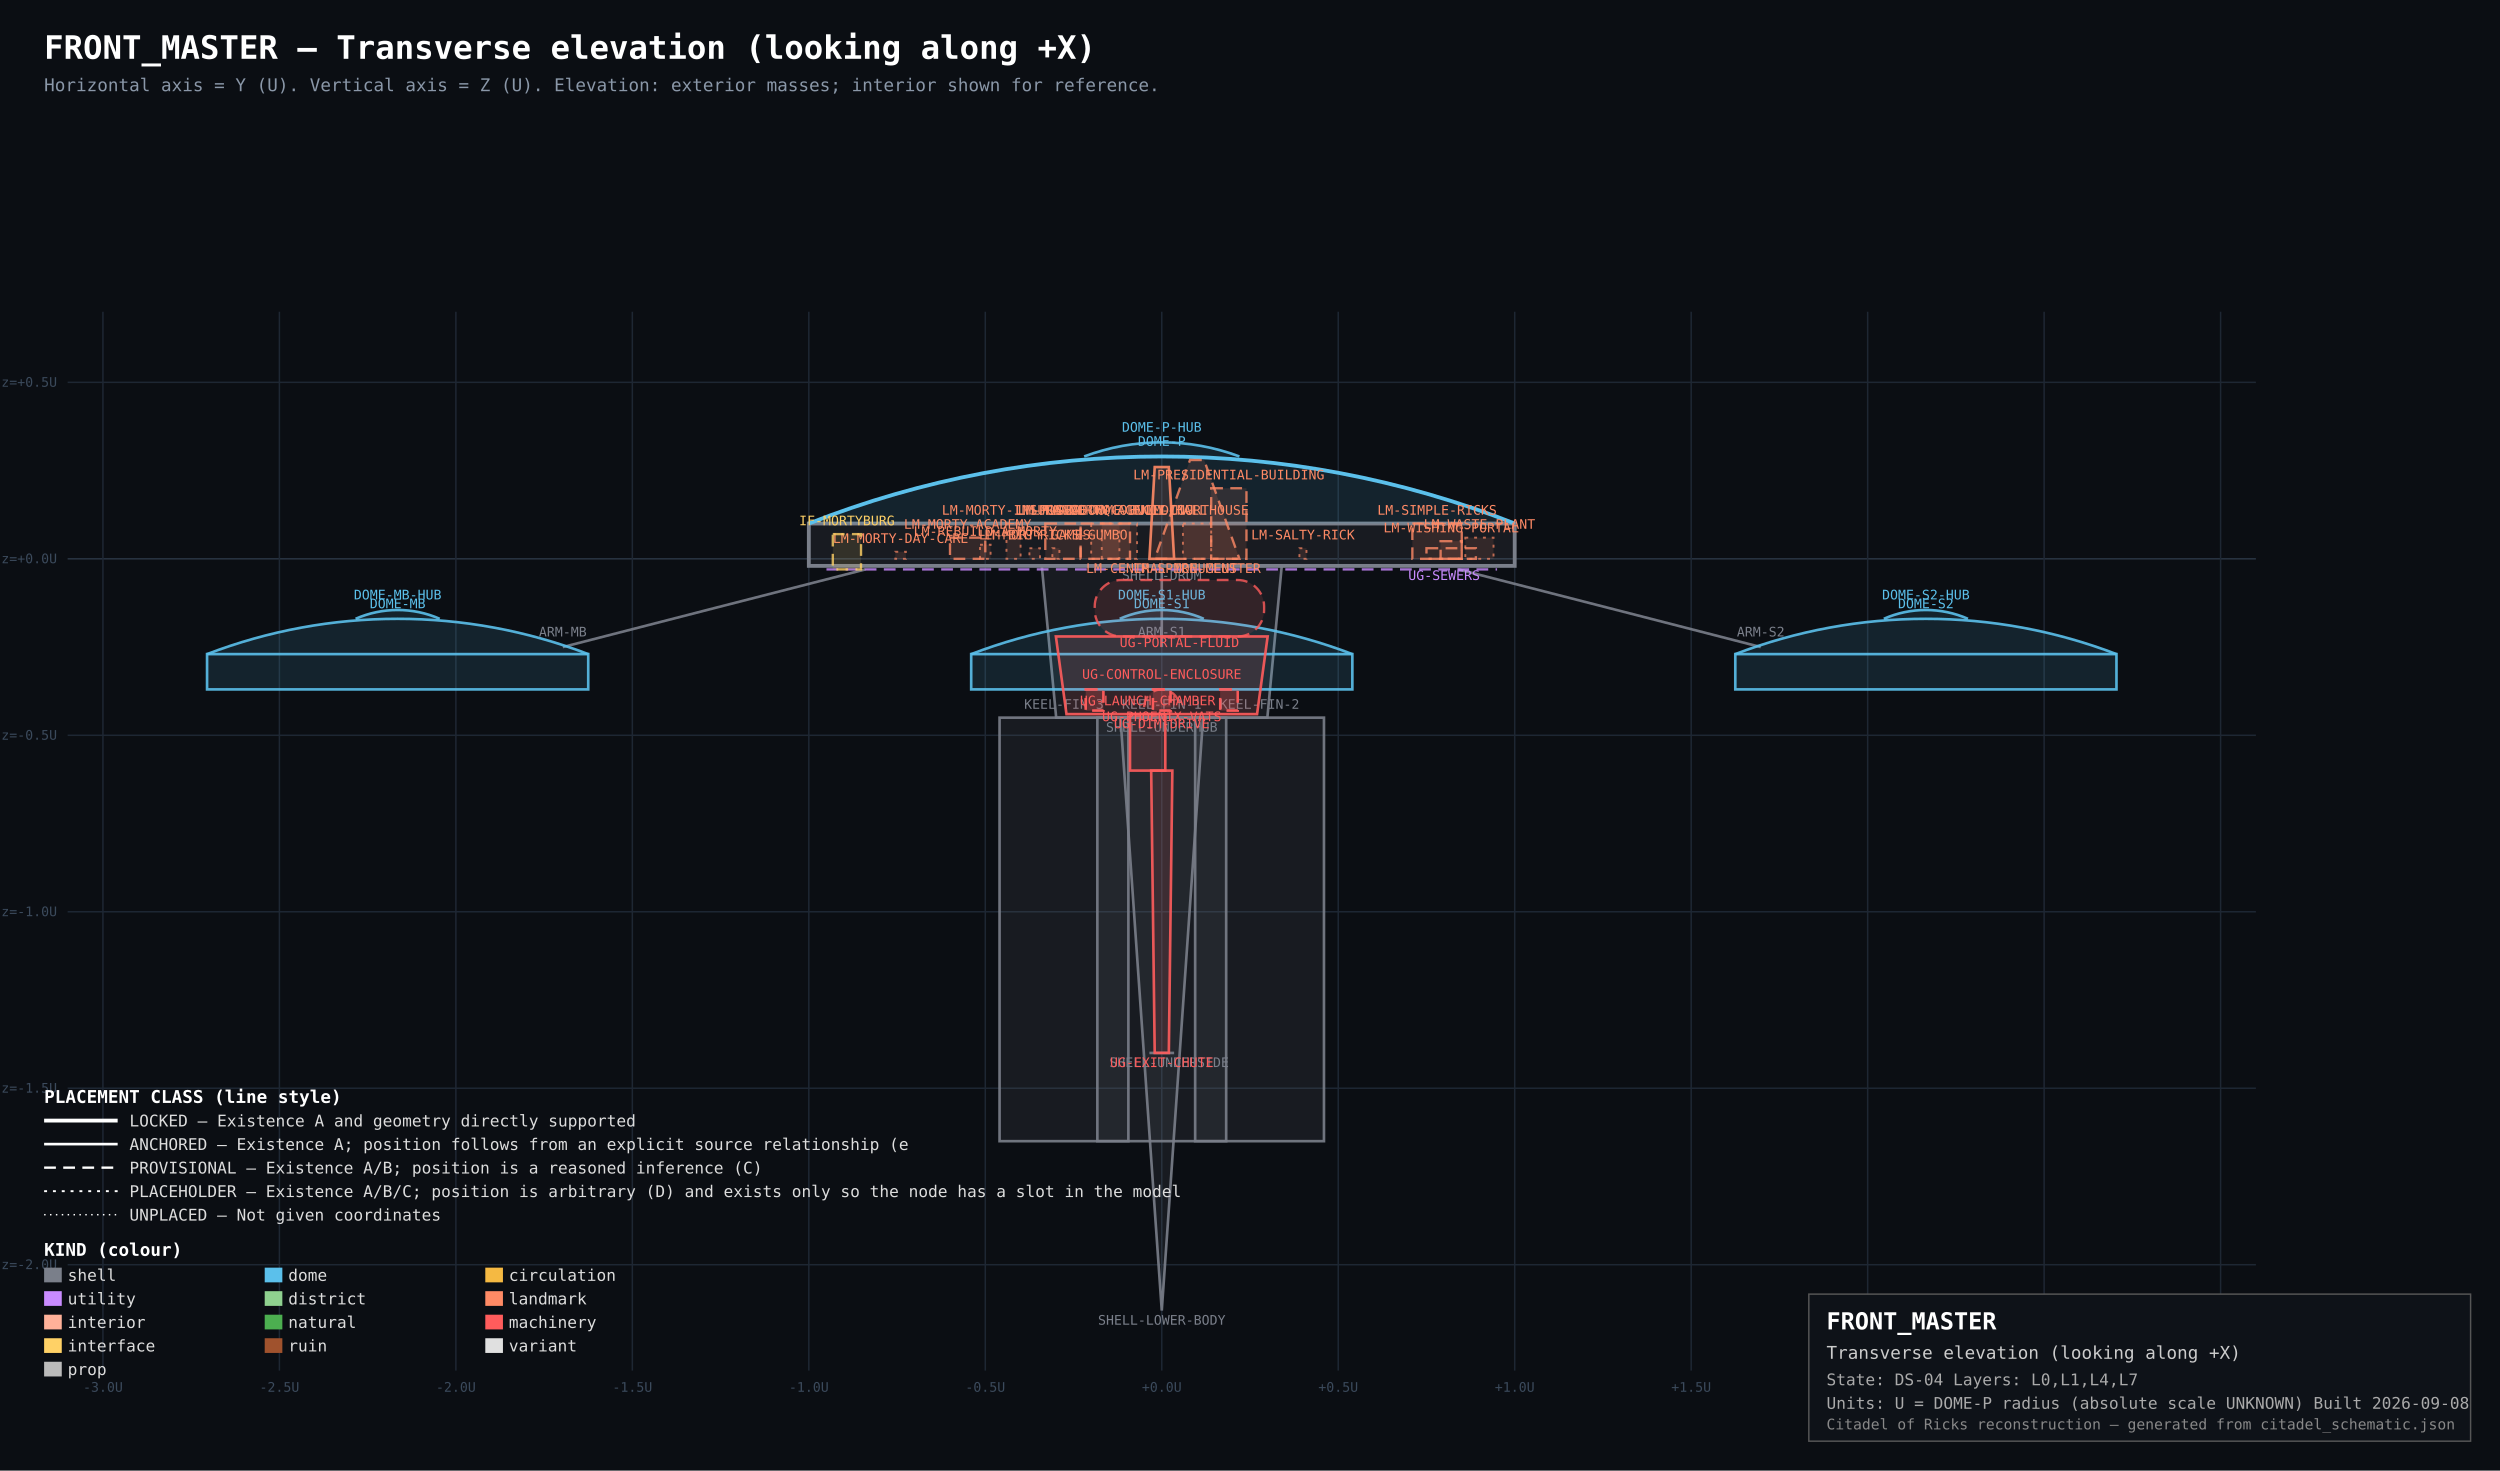
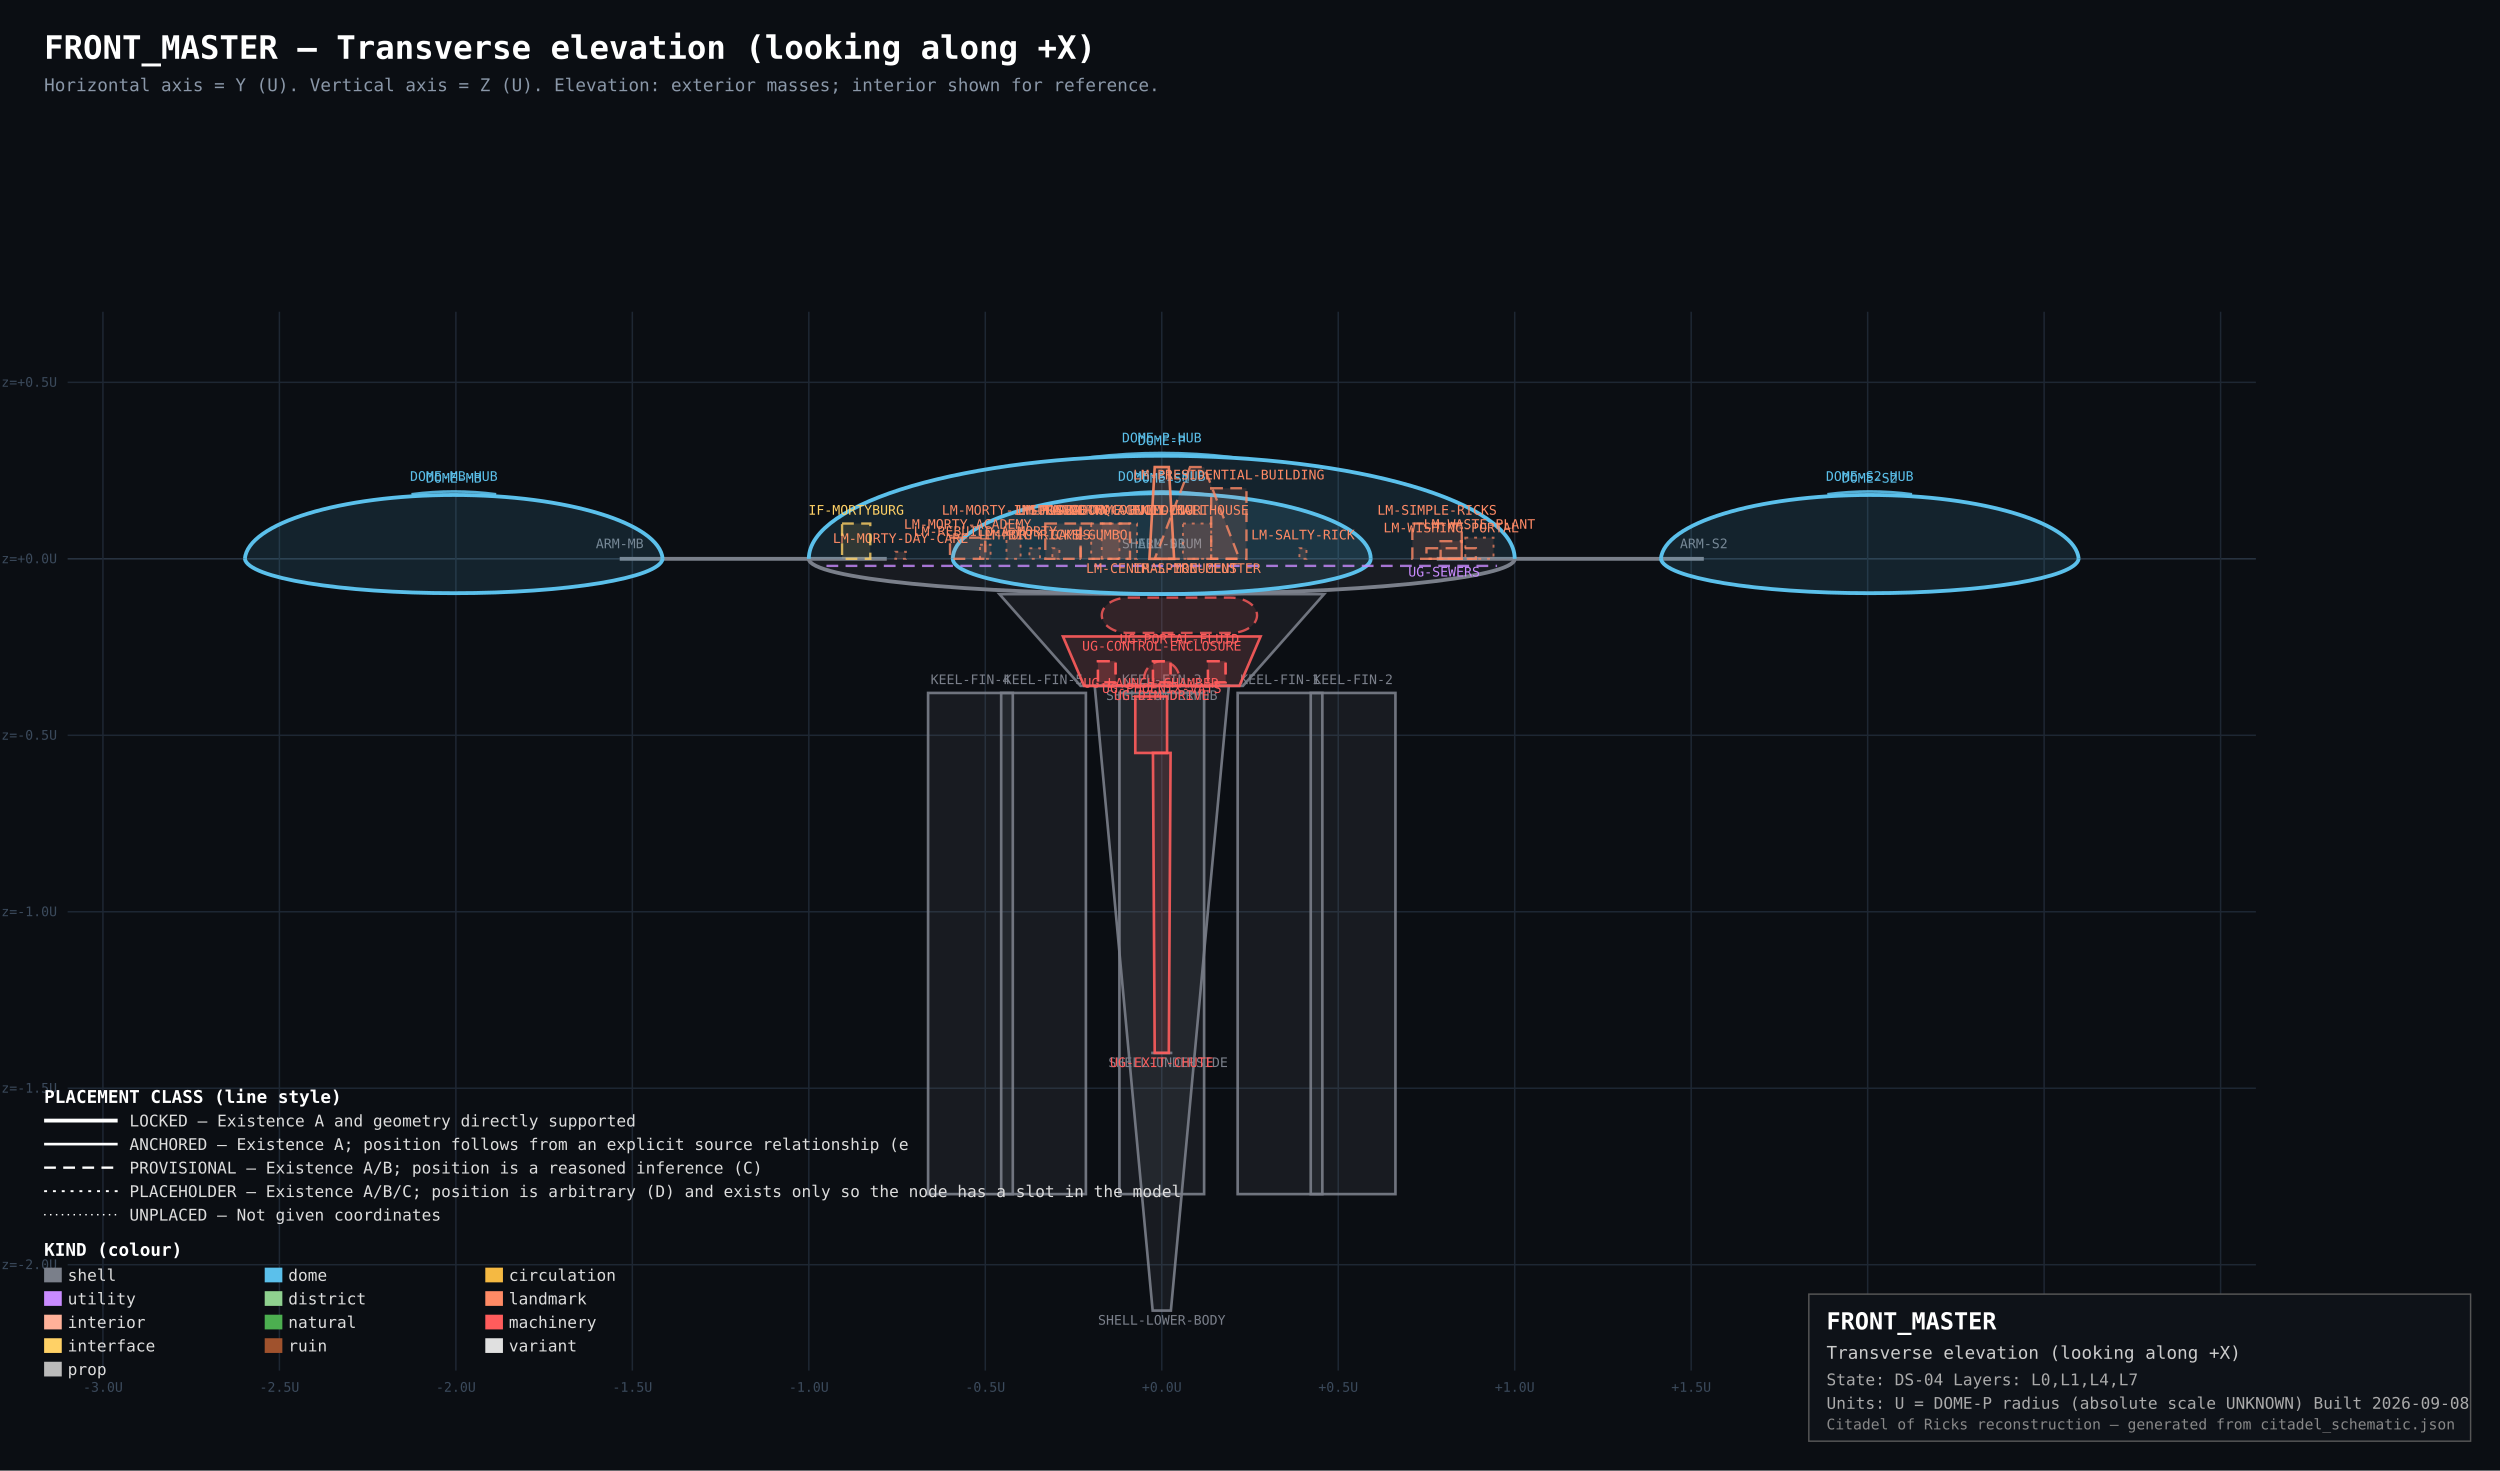
<svg xmlns="http://www.w3.org/2000/svg" width="1700" height="1000" viewBox="0 0 1700 1000" font-family="ui-monospace, Consolas, monospace">
  <rect width="1700" height="1000" fill="#0b0e13" />
  <line x1="46.0" y1="860.0" x2="1534.0" y2="860.0" stroke="#1e2733" stroke-width="1" />
  <text x="38.8" y="863.0" font-size="9" text-anchor="end" fill="#3b4a5c" font-family="ui-monospace, Consolas, monospace">z=-2.0U</text>
  <line x1="46.0" y1="740.0" x2="1534.0" y2="740.0" stroke="#1e2733" stroke-width="1" />
  <text x="38.8" y="743.0" font-size="9" text-anchor="end" fill="#3b4a5c" font-family="ui-monospace, Consolas, monospace">z=-1.5U</text>
  <line x1="46.0" y1="620.0" x2="1534.0" y2="620.0" stroke="#1e2733" stroke-width="1" />
  <text x="38.8" y="623.0" font-size="9" text-anchor="end" fill="#3b4a5c" font-family="ui-monospace, Consolas, monospace">z=-1.0U</text>
  <line x1="46.0" y1="500.0" x2="1534.0" y2="500.0" stroke="#1e2733" stroke-width="1" />
  <text x="38.8" y="503.0" font-size="9" text-anchor="end" fill="#3b4a5c" font-family="ui-monospace, Consolas, monospace">z=-0.5U</text>
  <line x1="46.0" y1="380.0" x2="1534.0" y2="380.0" stroke="#2a3644" stroke-width="1" />
  <text x="38.8" y="383.0" font-size="9" text-anchor="end" fill="#3b4a5c" font-family="ui-monospace, Consolas, monospace">z=+0.0U</text>
  <line x1="46.0" y1="260.0" x2="1534.0" y2="260.0" stroke="#1e2733" stroke-width="1" />
  <text x="38.8" y="263.0" font-size="9" text-anchor="end" fill="#3b4a5c" font-family="ui-monospace, Consolas, monospace">z=+0.5U</text>
  <line x1="70.0" y1="212.0" x2="70.0" y2="932.0" stroke="#1e2733" stroke-width="1" />
  <text x="70.0" y="946.4" font-size="9" text-anchor="middle" fill="#3b4a5c" font-family="ui-monospace, Consolas, monospace">-3.0U</text>
  <line x1="190.0" y1="212.0" x2="190.0" y2="932.0" stroke="#1e2733" stroke-width="1" />
  <text x="190.0" y="946.4" font-size="9" text-anchor="middle" fill="#3b4a5c" font-family="ui-monospace, Consolas, monospace">-2.5U</text>
  <line x1="310.0" y1="212.0" x2="310.0" y2="932.0" stroke="#1e2733" stroke-width="1" />
  <text x="310.0" y="946.4" font-size="9" text-anchor="middle" fill="#3b4a5c" font-family="ui-monospace, Consolas, monospace">-2.0U</text>
  <line x1="430.0" y1="212.0" x2="430.0" y2="932.0" stroke="#1e2733" stroke-width="1" />
  <text x="430.0" y="946.4" font-size="9" text-anchor="middle" fill="#3b4a5c" font-family="ui-monospace, Consolas, monospace">-1.5U</text>
  <line x1="550.0" y1="212.0" x2="550.0" y2="932.0" stroke="#1e2733" stroke-width="1" />
  <text x="550.0" y="946.4" font-size="9" text-anchor="middle" fill="#3b4a5c" font-family="ui-monospace, Consolas, monospace">-1.0U</text>
  <line x1="670.0" y1="212.0" x2="670.0" y2="932.0" stroke="#1e2733" stroke-width="1" />
  <text x="670.0" y="946.4" font-size="9" text-anchor="middle" fill="#3b4a5c" font-family="ui-monospace, Consolas, monospace">-0.5U</text>
  <line x1="790.0" y1="212.0" x2="790.0" y2="932.0" stroke="#1e2733" stroke-width="1" />
  <text x="790.0" y="946.4" font-size="9" text-anchor="middle" fill="#3b4a5c" font-family="ui-monospace, Consolas, monospace">+0.0U</text>
  <line x1="910.0" y1="212.0" x2="910.0" y2="932.0" stroke="#1e2733" stroke-width="1" />
  <text x="910.0" y="946.4" font-size="9" text-anchor="middle" fill="#3b4a5c" font-family="ui-monospace, Consolas, monospace">+0.5U</text>
  <line x1="1030.0" y1="212.0" x2="1030.0" y2="932.0" stroke="#1e2733" stroke-width="1" />
  <text x="1030.0" y="946.4" font-size="9" text-anchor="middle" fill="#3b4a5c" font-family="ui-monospace, Consolas, monospace">+1.0U</text>
  <line x1="1150.0" y1="212.0" x2="1150.0" y2="932.0" stroke="#1e2733" stroke-width="1" />
  <text x="1150.0" y="946.4" font-size="9" text-anchor="middle" fill="#3b4a5c" font-family="ui-monospace, Consolas, monospace">+1.5U</text>
  <line x1="1270.0" y1="212.0" x2="1270.0" y2="932.0" stroke="#1e2733" stroke-width="1" />
  <text x="1270.0" y="946.4" font-size="9" text-anchor="middle" fill="#3b4a5c" font-family="ui-monospace, Consolas, monospace">+2.0U</text>
  <line x1="1390.0" y1="212.0" x2="1390.0" y2="932.0" stroke="#1e2733" stroke-width="1" />
  <text x="1390.0" y="946.4" font-size="9" text-anchor="middle" fill="#3b4a5c" font-family="ui-monospace, Consolas, monospace">+2.5U</text>
  <line x1="1510.0" y1="212.0" x2="1510.0" y2="932.0" stroke="#1e2733" stroke-width="1" />
  <text x="1510.0" y="946.4" font-size="9" text-anchor="middle" fill="#3b4a5c" font-family="ui-monospace, Consolas, monospace">+3.0U</text>
  <text x="30" y="40" font-size="22" fill="#fff" font-weight="bold">FRONT_MASTER — Transverse elevation (looking along +X)</text>
  <text x="30" y="62" font-size="12" fill="#8a97a8">Horizontal axis = Y (U). Vertical axis = Z (U). Elevation: exterior masses; interior shown for reference.</text>
-   <polygon points="550.0,356.0 1030.0,356.0 1030.0,384.8 550.0,384.8" stroke="#7a7f8a" stroke-width="2.6" stroke-opacity="1.0" fill="#7a7f8a" fill-opacity="0.12" />
-   <text x="790.0" y="394.4" font-size="9" text-anchor="middle" fill="#7a7f8a" font-family="ui-monospace, Consolas, monospace">SHELL-DRUM</text>
-   <polygon points="708.4,384.8 871.6,384.8 861.8,488.0 718.2,488.0" stroke="#7a7f8a" stroke-width="1.8" stroke-opacity="0.9" fill="#7a7f8a" fill-opacity="0.12" />
-   <text x="790.0" y="497.6" font-size="9" text-anchor="middle" fill="#7a7f8a" font-family="ui-monospace, Consolas, monospace">SHELL-UNDERHUB</text>
-   <rect x="746.2" y="488.0" width="87.6" height="288.0" stroke="#7a7f8a" stroke-width="1.8" stroke-opacity="0.9" fill="#7a7f8a" fill-opacity="0.12" />
-   <text x="790.0" y="482.0" font-size="9" text-anchor="middle" fill="#7a7f8a" font-family="ui-monospace, Consolas, monospace">KEEL-FIN-1</text>
-   <rect x="812.7" y="488.0" width="87.6" height="288.0" stroke="#7a7f8a" stroke-width="1.8" stroke-opacity="0.9" fill="#7a7f8a" fill-opacity="0.12" />
-   <text x="856.5" y="482.0" font-size="9" text-anchor="middle" fill="#7a7f8a" font-family="ui-monospace, Consolas, monospace">KEEL-FIN-2</text>
-   <rect x="679.7" y="488.0" width="87.6" height="288.0" stroke="#7a7f8a" stroke-width="1.8" stroke-opacity="0.9" fill="#7a7f8a" fill-opacity="0.12" />
-   <text x="723.5" y="482.0" font-size="9" text-anchor="middle" fill="#7a7f8a" font-family="ui-monospace, Consolas, monospace">KEEL-FIN-3</text>
-   <polygon points="761.9,488.0 818.1,488.0 790.0,891.2 790.0,891.2" stroke="#7a7f8a" stroke-width="1.8" stroke-opacity="0.9" fill="#7a7f8a" fill-opacity="0.12" />
+   <path d="M 550.0,380.0 A 240.0 24.0 0 0 0 1030.0,380.0" stroke="#7a7f8a" stroke-width="2.6" stroke-opacity="1.0" fill="#7a7f8a" fill-opacity="0.12" />
+   <text x="790.0" y="372.8" font-size="9" text-anchor="middle" fill="#7a7f8a" font-family="ui-monospace, Consolas, monospace">SHELL-DRUM</text>
+   <polygon points="679.6,404.0 900.4,404.0 845.2,466.4 734.8,466.4" stroke="#7a7f8a" stroke-width="1.8" stroke-opacity="0.9" fill="#7a7f8a" fill-opacity="0.12" />
+   <text x="790.0" y="476.0" font-size="9" text-anchor="middle" fill="#7a7f8a" font-family="ui-monospace, Consolas, monospace">SHELL-UNDERHUB</text>
+   <rect x="841.6" y="471.2" width="57.6" height="340.8" stroke="#7a7f8a" stroke-width="1.8" stroke-opacity="0.9" fill="#7a7f8a" fill-opacity="0.12" />
+   <text x="870.4" y="465.2" font-size="9" text-anchor="middle" fill="#7a7f8a" font-family="ui-monospace, Consolas, monospace">KEEL-FIN-1</text>
+   <rect x="891.3" y="471.2" width="57.6" height="340.8" stroke="#7a7f8a" stroke-width="1.8" stroke-opacity="0.9" fill="#7a7f8a" fill-opacity="0.12" />
+   <text x="920.1" y="465.2" font-size="9" text-anchor="middle" fill="#7a7f8a" font-family="ui-monospace, Consolas, monospace">KEEL-FIN-2</text>
+   <rect x="761.2" y="471.2" width="57.6" height="340.8" stroke="#7a7f8a" stroke-width="1.8" stroke-opacity="0.9" fill="#7a7f8a" fill-opacity="0.12" />
+   <text x="790.0" y="465.2" font-size="9" text-anchor="middle" fill="#7a7f8a" font-family="ui-monospace, Consolas, monospace">KEEL-FIN-3</text>
+   <rect x="631.1" y="471.2" width="57.6" height="340.8" stroke="#7a7f8a" stroke-width="1.8" stroke-opacity="0.9" fill="#7a7f8a" fill-opacity="0.12" />
+   <text x="659.9" y="465.2" font-size="9" text-anchor="middle" fill="#7a7f8a" font-family="ui-monospace, Consolas, monospace">KEEL-FIN-4</text>
+   <rect x="680.8" y="471.2" width="57.6" height="340.8" stroke="#7a7f8a" stroke-width="1.8" stroke-opacity="0.9" fill="#7a7f8a" fill-opacity="0.12" />
+   <text x="709.6" y="465.2" font-size="9" text-anchor="middle" fill="#7a7f8a" font-family="ui-monospace, Consolas, monospace">KEEL-FIN-5</text>
+   <polygon points="744.4,466.4 835.6,466.4 796.2,891.2 783.8,891.2" stroke="#7a7f8a" stroke-width="1.8" stroke-opacity="0.9" fill="#7a7f8a" fill-opacity="0.12" />
  <text x="790.0" y="900.8" font-size="9" text-anchor="middle" fill="#7a7f8a" font-family="ui-monospace, Consolas, monospace">SHELL-LOWER-BODY</text>
-   <line x1="781.6" y1="716.0" x2="798.4" y2="716.0" stroke="#7a7f8a" stroke-width="1.8" stroke-opacity="0.9" fill="none" />
-   <text x="795.0" y="725.6" font-size="9" text-anchor="middle" fill="#7a7f8a" font-family="ui-monospace, Consolas, monospace">SHELL-UNDERSIDE</text>
-   <polyline points="790.0,387.2 790.0,413.6 790.0,440.0" stroke="#7a7f8a" stroke-width="1.8" stroke-opacity="0.9" fill="none" />
-   <text x="790.0" y="432.8" font-size="9" text-anchor="middle" fill="#7a7f8a" font-family="ui-monospace, Consolas, monospace">ARM-S1</text>
-   <polyline points="991.6,387.2 1094.6,413.6 1197.3,440.0" stroke="#7a7f8a" stroke-width="1.8" stroke-opacity="0.9" fill="none" />
-   <text x="1197.3" y="432.8" font-size="9" text-anchor="middle" fill="#7a7f8a" font-family="ui-monospace, Consolas, monospace">ARM-S2</text>
-   <polyline points="588.4,387.2 485.4,413.6 382.7,440.0" stroke="#7a7f8a" stroke-width="1.8" stroke-opacity="0.9" fill="none" />
-   <text x="382.7" y="432.8" font-size="9" text-anchor="middle" fill="#7a7f8a" font-family="ui-monospace, Consolas, monospace">ARM-MB</text>
-   <path d="M 550.0,356.0 A 654.4 654.4 0 0 1 1030.0,356.0" stroke="#5bc0eb" stroke-width="2.6" stroke-opacity="1.0" fill="#5bc0eb" fill-opacity="0.12" />
-   <text x="790.0" y="303.2" font-size="9" text-anchor="middle" fill="#5bc0eb" font-family="ui-monospace, Consolas, monospace">DOME-P</text>
-   <path d="M 660.4,444.8 A 361.9 361.9 0 0 1 919.6,444.8" stroke="#5bc0eb" stroke-width="1.8" stroke-opacity="0.9" fill="#5bc0eb" fill-opacity="0.12" />
-   <rect x="660.4" y="444.8" width="259.2" height="24.0" stroke="#5bc0eb" stroke-width="1.8" stroke-opacity="0.9" fill="#5bc0eb" fill-opacity="0.12" />
-   <text x="790.0" y="413.6" font-size="9" text-anchor="middle" fill="#5bc0eb" font-family="ui-monospace, Consolas, monospace">DOME-S1</text>
-   <path d="M 1180.0,444.8 A 361.9 361.9 0 0 1 1439.2,444.8" stroke="#5bc0eb" stroke-width="1.8" stroke-opacity="0.9" fill="#5bc0eb" fill-opacity="0.12" />
-   <rect x="1180.0" y="444.8" width="259.2" height="24.0" stroke="#5bc0eb" stroke-width="1.8" stroke-opacity="0.9" fill="#5bc0eb" fill-opacity="0.12" />
-   <text x="1309.6" y="413.6" font-size="9" text-anchor="middle" fill="#5bc0eb" font-family="ui-monospace, Consolas, monospace">DOME-S2</text>
-   <path d="M 140.8,444.8 A 361.9 361.9 0 0 1 400.0,444.8" stroke="#5bc0eb" stroke-width="1.8" stroke-opacity="0.9" fill="#5bc0eb" fill-opacity="0.12" />
-   <rect x="140.8" y="444.8" width="259.2" height="24.0" stroke="#5bc0eb" stroke-width="1.8" stroke-opacity="0.9" fill="#5bc0eb" fill-opacity="0.12" />
-   <text x="270.4" y="413.6" font-size="9" text-anchor="middle" fill="#5bc0eb" font-family="ui-monospace, Consolas, monospace">DOME-MB</text>
-   <path d="M 737.2,310.4 A 150.0 150.0 0 0 1 842.8,310.4" stroke="#5bc0eb" stroke-width="1.8" stroke-opacity="0.9" fill="#5bc0eb" fill-opacity="0.12" />
-   <text x="790.0" y="293.6" font-size="9" text-anchor="middle" fill="#5bc0eb" font-family="ui-monospace, Consolas, monospace">DOME-P-HUB</text>
-   <path d="M 761.4,420.8 A 71.0 71.0 0 0 1 818.6,420.8" stroke="#5bc0eb" stroke-width="1.8" stroke-opacity="0.9" fill="#5bc0eb" fill-opacity="0.12" />
-   <text x="790.0" y="407.6" font-size="9" text-anchor="middle" fill="#5bc0eb" font-family="ui-monospace, Consolas, monospace">DOME-S1-HUB</text>
-   <path d="M 1281.0,420.8 A 71.0 71.0 0 0 1 1338.2,420.8" stroke="#5bc0eb" stroke-width="1.8" stroke-opacity="0.9" fill="#5bc0eb" fill-opacity="0.12" />
-   <text x="1309.6" y="407.6" font-size="9" text-anchor="middle" fill="#5bc0eb" font-family="ui-monospace, Consolas, monospace">DOME-S2-HUB</text>
-   <path d="M 241.8,420.8 A 71.0 71.0 0 0 1 299.0,420.8" stroke="#5bc0eb" stroke-width="1.8" stroke-opacity="0.9" fill="#5bc0eb" fill-opacity="0.12" />
-   <text x="270.4" y="407.6" font-size="9" text-anchor="middle" fill="#5bc0eb" font-family="ui-monospace, Consolas, monospace">DOME-MB-HUB</text>
-   <line x1="562.0" y1="387.2" x2="1018.0" y2="387.2" stroke="#c98bff" stroke-width="1.6" stroke-opacity="0.8" stroke-dasharray="8,5" fill="none" />
-   <text x="982.0" y="394.4" font-size="9" text-anchor="middle" fill="#c98bff" font-family="ui-monospace, Consolas, monospace">UG-SEWERS</text>
+   <line x1="782.8" y1="716.0" x2="797.2" y2="716.0" stroke="#7a7f8a" stroke-width="1.8" stroke-opacity="0.9" fill="none" />
+   <text x="794.3" y="725.6" font-size="9" text-anchor="middle" fill="#7a7f8a" font-family="ui-monospace, Consolas, monospace">SHELL-UNDERSIDE</text>
+   <polyline points="790.0,380.0 790.0,380.0 790.0,380.0" stroke="#7a7f8a" stroke-width="2.6" stroke-opacity="1.0" fill="none" />
+   <text x="790.0" y="372.8" font-size="9" text-anchor="middle" fill="#7a7f8a" font-family="ui-monospace, Consolas, monospace">ARM-S1</text>
+   <polyline points="977.0,380.0 1070.6,380.0 1158.6,380.0" stroke="#7a7f8a" stroke-width="2.6" stroke-opacity="1.0" fill="none" />
+   <text x="1158.6" y="372.8" font-size="9" text-anchor="middle" fill="#7a7f8a" font-family="ui-monospace, Consolas, monospace">ARM-S2</text>
+   <polyline points="603.0,380.0 509.4,380.0 421.4,380.0" stroke="#7a7f8a" stroke-width="2.6" stroke-opacity="1.0" fill="none" />
+   <text x="421.4" y="372.8" font-size="9" text-anchor="middle" fill="#7a7f8a" font-family="ui-monospace, Consolas, monospace">ARM-MB</text>
+   <path d="M 550.0,380.0 A 240.0 70.1 0 0 1 1030.0,380.0" stroke="#5bc0eb" stroke-width="2.6" stroke-opacity="1.0" fill="#5bc0eb" fill-opacity="0.12" />
+   <text x="790.0" y="302.7" font-size="9" text-anchor="middle" fill="#5bc0eb" font-family="ui-monospace, Consolas, monospace">DOME-P</text>
+   <path d="M 647.9,380.0 A 142.1 44.6 0 0 1 932.1,380.0" stroke="#5bc0eb" stroke-width="2.6" stroke-opacity="1.0" fill="#5bc0eb" fill-opacity="0.12" />
+   <path d="M 647.9,380.0 A 142.1 24.0 0 0 0 932.1,380.0" stroke="#5bc0eb" stroke-width="2.6" stroke-opacity="1.0" fill="#5bc0eb" fill-opacity="0.12" />
+   <text x="790.0" y="328.2" font-size="9" text-anchor="middle" fill="#5bc0eb" font-family="ui-monospace, Consolas, monospace">DOME-S1</text>
+   <path d="M 1129.4,380.0 A 142.1 44.6 0 0 1 1413.5,380.0" stroke="#5bc0eb" stroke-width="2.6" stroke-opacity="1.0" fill="#5bc0eb" fill-opacity="0.12" />
+   <path d="M 1129.4,380.0 A 142.1 24.0 0 0 0 1413.5,380.0" stroke="#5bc0eb" stroke-width="2.6" stroke-opacity="1.0" fill="#5bc0eb" fill-opacity="0.12" />
+   <text x="1271.4" y="328.2" font-size="9" text-anchor="middle" fill="#5bc0eb" font-family="ui-monospace, Consolas, monospace">DOME-S2</text>
+   <path d="M 166.5,380.0 A 142.1 44.6 0 0 1 450.6,380.0" stroke="#5bc0eb" stroke-width="2.6" stroke-opacity="1.0" fill="#5bc0eb" fill-opacity="0.12" />
+   <path d="M 166.5,380.0 A 142.1 24.0 0 0 0 450.6,380.0" stroke="#5bc0eb" stroke-width="2.6" stroke-opacity="1.0" fill="#5bc0eb" fill-opacity="0.12" />
+   <text x="308.6" y="328.2" font-size="9" text-anchor="middle" fill="#5bc0eb" font-family="ui-monospace, Consolas, monospace">DOME-MB</text>
+   <path d="M 742.0,310.9 A 401.4 401.4 0 0 1 838.0,310.9" stroke="#5bc0eb" stroke-width="1.8" stroke-opacity="0.9" fill="#5bc0eb" fill-opacity="0.12" />
+   <text x="790.0" y="300.8" font-size="9" text-anchor="middle" fill="#5bc0eb" font-family="ui-monospace, Consolas, monospace">DOME-P-HUB</text>
+   <path d="M 761.2,336.1 A 217.0 217.0 0 0 1 818.8,336.1" stroke="#5bc0eb" stroke-width="1.8" stroke-opacity="0.9" fill="#5bc0eb" fill-opacity="0.12" />
+   <text x="790.0" y="327.0" font-size="9" text-anchor="middle" fill="#5bc0eb" font-family="ui-monospace, Consolas, monospace">DOME-S1-HUB</text>
+   <path d="M 1242.6,336.1 A 217.0 217.0 0 0 1 1300.2,336.1" stroke="#5bc0eb" stroke-width="1.8" stroke-opacity="0.9" fill="#5bc0eb" fill-opacity="0.12" />
+   <text x="1271.4" y="327.0" font-size="9" text-anchor="middle" fill="#5bc0eb" font-family="ui-monospace, Consolas, monospace">DOME-S2-HUB</text>
+   <path d="M 279.8,336.1 A 217.0 217.0 0 0 1 337.4,336.1" stroke="#5bc0eb" stroke-width="1.8" stroke-opacity="0.9" fill="#5bc0eb" fill-opacity="0.12" />
+   <text x="308.6" y="327.0" font-size="9" text-anchor="middle" fill="#5bc0eb" font-family="ui-monospace, Consolas, monospace">DOME-MB-HUB</text>
+   <line x1="562.0" y1="384.8" x2="1018.0" y2="384.8" stroke="#c98bff" stroke-width="1.6" stroke-opacity="0.8" stroke-dasharray="8,5" fill="none" />
+   <text x="982.0" y="392.0" font-size="9" text-anchor="middle" fill="#c98bff" font-family="ui-monospace, Consolas, monospace">UG-SEWERS</text>
  <polygon points="785.2,317.6 794.8,317.6 798.4,380.0 781.6,380.0" stroke="#ff8a65" stroke-width="1.8" stroke-opacity="0.9" fill="#ff8a65" fill-opacity="0.12" />
  <text x="790.0" y="389.6" font-size="9" text-anchor="middle" fill="#ff8a65" font-family="ui-monospace, Consolas, monospace">LM-CENTRAL-MONUMENT</text>
-   <polygon points="809.2,312.8 818.8,312.8 842.8,380.0 785.2,380.0" stroke="#ff8a65" stroke-width="1.6" stroke-opacity="0.8" stroke-dasharray="8,5" fill="#ff8a65" fill-opacity="0.12" />
+   <polygon points="809.2,317.6 818.8,317.6 842.8,380.0 785.2,380.0" stroke="#ff8a65" stroke-width="1.6" stroke-opacity="0.8" stroke-dasharray="8,5" fill="#ff8a65" fill-opacity="0.12" />
  <text x="814.0" y="389.6" font-size="9" text-anchor="middle" fill="#ff8a65" font-family="ui-monospace, Consolas, monospace">LM-SPIRE-CLUSTER</text>
  <rect x="823.6" y="332.0" width="24.0" height="48.0" stroke="#ff8a65" stroke-width="1.6" stroke-opacity="0.8" stroke-dasharray="8,5" fill="#ff8a65" fill-opacity="0.12" />
  <text x="835.6" y="326.0" font-size="9" text-anchor="middle" fill="#ff8a65" font-family="ui-monospace, Consolas, monospace">LM-PRESIDENTIAL-BUILDING</text>
  <rect x="734.8" y="356.0" width="33.6" height="24.0" stroke="#ff8a65" stroke-width="1.6" stroke-opacity="0.8" stroke-dasharray="8,5" fill="#ff8a65" fill-opacity="0.12" />
  <text x="751.6" y="350.0" font-size="9" text-anchor="middle" fill="#ff8a65" font-family="ui-monospace, Consolas, monospace">LM-PLAZA-DOME-BUILDING</text>
  <rect x="749.2" y="356.0" width="24.0" height="24.0" stroke="#ff8a65" stroke-width="1.3" stroke-opacity="0.7" stroke-dasharray="2,4" fill="#ff8a65" fill-opacity="0.12" />
  <text x="761.2" y="350.0" font-size="9" text-anchor="middle" fill="#ff8a65" font-family="ui-monospace, Consolas, monospace">LM-SHADOW-COUNCIL-HALL</text>
  <rect x="804.4" y="356.0" width="19.2" height="24.0" stroke="#ff8a65" stroke-width="1.3" stroke-opacity="0.7" stroke-dasharray="2,4" fill="#ff8a65" fill-opacity="0.12" />
  <text x="814.0" y="350.0" font-size="9" text-anchor="middle" fill="#ff8a65" font-family="ui-monospace, Consolas, monospace">LM-COURTHOUSE</text>
  <rect x="742.0" y="356.0" width="19.2" height="24.0" stroke="#ff8a65" stroke-width="1.3" stroke-opacity="0.7" stroke-dasharray="2,4" fill="#ff8a65" fill-opacity="0.12" />
  <text x="751.6" y="350.0" font-size="9" text-anchor="middle" fill="#ff8a65" font-family="ui-monospace, Consolas, monospace">LM-MORTY-AGENCY</text>
  <rect x="710.8" y="356.0" width="24.0" height="24.0" stroke="#ff8a65" stroke-width="1.6" stroke-opacity="0.8" stroke-dasharray="8,5" fill="#ff8a65" fill-opacity="0.12" />
  <text x="722.8" y="350.0" font-size="9" text-anchor="middle" fill="#ff8a65" font-family="ui-monospace, Consolas, monospace">LM-POLICE-HQ</text>
  <rect x="646.0" y="365.6" width="24.0" height="14.4" stroke="#ff8a65" stroke-width="1.6" stroke-opacity="0.8" stroke-dasharray="8,5" fill="#ff8a65" fill-opacity="0.12" />
  <text x="658.0" y="359.6" font-size="9" text-anchor="middle" fill="#ff8a65" font-family="ui-monospace, Consolas, monospace">LM-MORTY-ACADEMY</text>
  <rect x="960.4" y="356.0" width="33.6" height="24.0" stroke="#ff8a65" stroke-width="1.6" stroke-opacity="0.8" stroke-dasharray="8,5" fill="#ff8a65" fill-opacity="0.12" />
  <text x="977.2" y="350.0" font-size="9" text-anchor="middle" fill="#ff8a65" font-family="ui-monospace, Consolas, monospace">LM-SIMPLE-RICKS</text>
  <rect x="970.0" y="372.8" width="33.6" height="7.2" stroke="#ff8a65" stroke-width="1.6" stroke-opacity="0.8" stroke-dasharray="8,5" fill="none" />
  <rect x="979.6" y="368.0" width="14.4" height="12.0" stroke="#ff8a65" stroke-width="1.6" stroke-opacity="0.8" stroke-dasharray="8,5" fill="#ff8a65" fill-opacity="0.12" />
  <text x="986.8" y="362.0" font-size="9" text-anchor="middle" fill="#ff8a65" font-family="ui-monospace, Consolas, monospace">LM-WISHING-PORTAL</text>
  <rect x="996.4" y="365.6" width="19.2" height="14.4" stroke="#ff8a65" stroke-width="1.3" stroke-opacity="0.7" stroke-dasharray="2,4" fill="#ff8a65" fill-opacity="0.12" />
  <text x="1006.0" y="359.6" font-size="9" text-anchor="middle" fill="#ff8a65" font-family="ui-monospace, Consolas, monospace">LM-WASTE-PLANT</text>
  <rect x="608.8" y="375.2" width="7.2" height="4.8" stroke="#ff8a65" stroke-width="1.3" stroke-opacity="0.7" stroke-dasharray="2,4" fill="#ff8a65" fill-opacity="0.12" />
  <text x="612.4" y="369.2" font-size="9" text-anchor="middle" fill="#ff8a65" font-family="ui-monospace, Consolas, monospace">LM-MORTY-DAY-CARE</text>
  <rect x="700.0" y="372.8" width="7.2" height="7.2" stroke="#ff8a65" stroke-width="1.3" stroke-opacity="0.7" stroke-dasharray="2,4" fill="#ff8a65" fill-opacity="0.12" />
  <text x="703.6" y="366.8" font-size="9" text-anchor="middle" fill="#ff8a65" font-family="ui-monospace, Consolas, monospace">LM-MORTY-GAMES</text>
  <rect x="684.4" y="356.0" width="9.6" height="24.0" stroke="#ff8a65" stroke-width="1.3" stroke-opacity="0.7" stroke-dasharray="2,4" fill="#ff8a65" fill-opacity="0.12" />
  <text x="689.2" y="350.0" font-size="9" text-anchor="middle" fill="#ff8a65" font-family="ui-monospace, Consolas, monospace">LM-MORTY-INSURANCE</text>
  <rect x="883.6" y="372.8" width="4.8" height="7.2" stroke="#ff8a65" stroke-width="1.3" stroke-opacity="0.7" stroke-dasharray="2,4" fill="#ff8a65" fill-opacity="0.12" />
  <text x="886.0" y="366.8" font-size="9" text-anchor="middle" fill="#ff8a65" font-family="ui-monospace, Consolas, monospace">LM-SALTY-RICK</text>
  <rect x="715.6" y="372.8" width="4.8" height="7.2" stroke="#ff8a65" stroke-width="1.3" stroke-opacity="0.7" stroke-dasharray="2,4" fill="#ff8a65" fill-opacity="0.12" />
  <text x="718.0" y="366.8" font-size="9" text-anchor="middle" fill="#ff8a65" font-family="ui-monospace, Consolas, monospace">LM-BIG-RICKS-GUMBO</text>
  <rect x="666.4" y="370.4" width="7.2" height="9.6" stroke="#ff8a65" stroke-width="1.3" stroke-opacity="0.7" stroke-dasharray="2,4" fill="#ff8a65" fill-opacity="0.12" />
  <text x="670.0" y="364.4" font-size="9" text-anchor="middle" fill="#ff8a65" font-family="ui-monospace, Consolas, monospace">LM-REBUILD-A-MORTY</text>
-   <rect x="744.4" y="394.4" width="115.2" height="38.4" rx="18" stroke="#ff5c5c" stroke-width="1.6" stroke-opacity="0.8" stroke-dasharray="8,5" fill="#ff5c5c" fill-opacity="0.12" />
-   <text x="802.0" y="440.0" font-size="9" text-anchor="middle" fill="#ff5c5c" font-family="ui-monospace, Consolas, monospace">UG-PORTAL-FLUID</text>
-   <polygon points="718.0,432.8 862.0,432.8 854.8,485.6 725.2,485.6" stroke="#ff5c5c" stroke-width="1.8" stroke-opacity="0.9" fill="#ff5c5c" fill-opacity="0.12" />
-   <text x="790.0" y="495.2" font-size="9" text-anchor="middle" fill="#ff5c5c" font-family="ui-monospace, Consolas, monospace">UG-DIM-DRIVE</text>
-   <path d="M 778.0,480.8 A 12.0 12.0 0 0 1 802.0,480.8" stroke="#ff5c5c" stroke-width="1.6" stroke-opacity="0.8" stroke-dasharray="8,5" fill="#ff5c5c" fill-opacity="0.12" />
-   <text x="790.0" y="461.6" font-size="9" text-anchor="middle" fill="#ff5c5c" font-family="ui-monospace, Consolas, monospace">UG-CONTROL-ENCLOSURE</text>
-   <rect x="784.0" y="468.8" width="12.0" height="14.4" stroke="#ff5c5c" stroke-width="1.6" stroke-opacity="0.8" stroke-dasharray="8,5" fill="#ff5c5c" fill-opacity="0.12" />
-   <rect x="829.7" y="468.8" width="12.0" height="14.4" stroke="#ff5c5c" stroke-width="1.6" stroke-opacity="0.8" stroke-dasharray="8,5" fill="#ff5c5c" fill-opacity="0.12" />
-   <rect x="829.7" y="468.8" width="12.0" height="14.4" stroke="#ff5c5c" stroke-width="1.6" stroke-opacity="0.8" stroke-dasharray="8,5" fill="#ff5c5c" fill-opacity="0.12" />
-   <rect x="784.0" y="468.8" width="12.0" height="14.4" stroke="#ff5c5c" stroke-width="1.6" stroke-opacity="0.8" stroke-dasharray="8,5" fill="#ff5c5c" fill-opacity="0.12" />
-   <rect x="738.3" y="468.8" width="12.0" height="14.4" stroke="#ff5c5c" stroke-width="1.6" stroke-opacity="0.8" stroke-dasharray="8,5" fill="#ff5c5c" fill-opacity="0.12" />
-   <rect x="738.3" y="468.8" width="12.0" height="14.4" stroke="#ff5c5c" stroke-width="1.6" stroke-opacity="0.8" stroke-dasharray="8,5" fill="#ff5c5c" fill-opacity="0.12" />
-   <text x="790.0" y="490.4" font-size="9" text-anchor="middle" fill="#ff5c5c" font-family="ui-monospace, Consolas, monospace">UG-PHOENIX-VATS</text>
-   <rect x="768.4" y="485.6" width="24.0" height="38.4" stroke="#ff5c5c" stroke-width="1.8" stroke-opacity="0.9" fill="#ff5c5c" fill-opacity="0.12" />
-   <text x="780.4" y="479.6" font-size="9" text-anchor="middle" fill="#ff5c5c" font-family="ui-monospace, Consolas, monospace">UG-LAUNCH-CHAMBER</text>
-   <polygon points="782.8,524.0 797.2,524.0 794.8,716.0 785.2,716.0" stroke="#ff5c5c" stroke-width="1.8" stroke-opacity="0.9" fill="#ff5c5c" fill-opacity="0.12" />
+   <rect x="749.2" y="406.4" width="105.6" height="24.0" rx="18" stroke="#ff5c5c" stroke-width="1.6" stroke-opacity="0.8" stroke-dasharray="8,5" fill="#ff5c5c" fill-opacity="0.12" />
+   <text x="802.0" y="437.6" font-size="9" text-anchor="middle" fill="#ff5c5c" font-family="ui-monospace, Consolas, monospace">UG-PORTAL-FLUID</text>
+   <polygon points="722.8,432.8 857.2,432.8 842.8,466.4 737.2,466.4" stroke="#ff5c5c" stroke-width="1.8" stroke-opacity="0.9" fill="#ff5c5c" fill-opacity="0.12" />
+   <text x="790.0" y="476.0" font-size="9" text-anchor="middle" fill="#ff5c5c" font-family="ui-monospace, Consolas, monospace">UG-DIM-DRIVE</text>
+   <path d="M 778.0,461.6 A 12.0 12.0 0 0 1 802.0,461.6" stroke="#ff5c5c" stroke-width="1.6" stroke-opacity="0.8" stroke-dasharray="8,5" fill="#ff5c5c" fill-opacity="0.12" />
+   <text x="790.0" y="442.4" font-size="9" text-anchor="middle" fill="#ff5c5c" font-family="ui-monospace, Consolas, monospace">UG-CONTROL-ENCLOSURE</text>
+   <rect x="784.0" y="449.6" width="12.0" height="14.4" stroke="#ff5c5c" stroke-width="1.6" stroke-opacity="0.8" stroke-dasharray="8,5" fill="#ff5c5c" fill-opacity="0.12" />
+   <rect x="821.4" y="449.6" width="12.0" height="14.4" stroke="#ff5c5c" stroke-width="1.6" stroke-opacity="0.8" stroke-dasharray="8,5" fill="#ff5c5c" fill-opacity="0.12" />
+   <rect x="821.4" y="449.6" width="12.0" height="14.4" stroke="#ff5c5c" stroke-width="1.6" stroke-opacity="0.8" stroke-dasharray="8,5" fill="#ff5c5c" fill-opacity="0.12" />
+   <rect x="784.0" y="449.6" width="12.0" height="14.4" stroke="#ff5c5c" stroke-width="1.6" stroke-opacity="0.8" stroke-dasharray="8,5" fill="#ff5c5c" fill-opacity="0.12" />
+   <rect x="746.6" y="449.6" width="12.0" height="14.4" stroke="#ff5c5c" stroke-width="1.6" stroke-opacity="0.8" stroke-dasharray="8,5" fill="#ff5c5c" fill-opacity="0.12" />
+   <rect x="746.6" y="449.6" width="12.0" height="14.4" stroke="#ff5c5c" stroke-width="1.6" stroke-opacity="0.8" stroke-dasharray="8,5" fill="#ff5c5c" fill-opacity="0.12" />
+   <text x="790.0" y="471.2" font-size="9" text-anchor="middle" fill="#ff5c5c" font-family="ui-monospace, Consolas, monospace">UG-PHOENIX-VATS</text>
+   <rect x="772.0" y="473.6" width="21.6" height="38.4" stroke="#ff5c5c" stroke-width="1.8" stroke-opacity="0.9" fill="#ff5c5c" fill-opacity="0.12" />
+   <text x="782.8" y="467.6" font-size="9" text-anchor="middle" fill="#ff5c5c" font-family="ui-monospace, Consolas, monospace">UG-LAUNCH-CHAMBER</text>
+   <polygon points="784.0,512.0 796.0,512.0 794.8,716.0 785.2,716.0" stroke="#ff5c5c" stroke-width="1.8" stroke-opacity="0.9" fill="#ff5c5c" fill-opacity="0.12" />
  <text x="790.0" y="725.6" font-size="9" text-anchor="middle" fill="#ff5c5c" font-family="ui-monospace, Consolas, monospace">UG-EXIT-CHUTE</text>
-   <rect x="566.3" y="363.2" width="19.2" height="24.0" stroke="#ffd166" stroke-width="1.6" stroke-opacity="0.8" stroke-dasharray="8,5" fill="#ffd166" fill-opacity="0.12" />
-   <text x="575.9" y="357.2" font-size="9" text-anchor="middle" fill="#ffd166" font-family="ui-monospace, Consolas, monospace">IF-MORTYBURG</text>
+   <rect x="572.6" y="356.0" width="19.2" height="24.0" stroke="#ffd166" stroke-width="1.6" stroke-opacity="0.8" stroke-dasharray="8,5" fill="#ffd166" fill-opacity="0.12" />
+   <text x="582.2" y="350.0" font-size="9" text-anchor="middle" fill="#ffd166" font-family="ui-monospace, Consolas, monospace">IF-MORTYBURG</text>
  <text x="30" y="750" font-size="12" fill="#fff" font-family="ui-monospace, Consolas, monospace" font-weight="bold">PLACEMENT CLASS (line style)</text>
  <line x1="30" y1="762" x2="80" y2="762" stroke="#fff" stroke-width="2.6" />
  <text x="88" y="766" font-size="11" fill="#ddd" font-family="ui-monospace, Consolas, monospace">LOCKED — Existence A and geometry directly supported</text>
  <line x1="30" y1="778" x2="80" y2="778" stroke="#fff" stroke-width="1.8" />
  <text x="88" y="782" font-size="11" fill="#ddd" font-family="ui-monospace, Consolas, monospace">ANCHORED — Existence A; position follows from an explicit source relationship (e</text>
  <line x1="30" y1="794" x2="80" y2="794" stroke="#fff" stroke-width="1.6" stroke-dasharray="8,5" />
  <text x="88" y="798" font-size="11" fill="#ddd" font-family="ui-monospace, Consolas, monospace">PROVISIONAL — Existence A/B; position is a reasoned inference (C)</text>
  <line x1="30" y1="810" x2="80" y2="810" stroke="#fff" stroke-width="1.3" stroke-dasharray="2,4" />
  <text x="88" y="814" font-size="11" fill="#ddd" font-family="ui-monospace, Consolas, monospace">PLACEHOLDER — Existence A/B/C; position is arbitrary (D) and exists only so the node has a slot in the model</text>
  <line x1="30" y1="826" x2="80" y2="826" stroke="#fff" stroke-width="1.0" stroke-dasharray="1,3" />
  <text x="88" y="830" font-size="11" fill="#ddd" font-family="ui-monospace, Consolas, monospace">UNPLACED — Not given coordinates</text>
  <text x="30" y="854" font-size="12" fill="#fff" font-family="ui-monospace, Consolas, monospace" font-weight="bold">KIND (colour)</text>
  <rect x="30" y="862" width="12" height="10" fill="#7a7f8a" />
  <text x="46" y="871" font-size="11" fill="#ddd" font-family="ui-monospace, Consolas, monospace">shell</text>
  <rect x="180" y="862" width="12" height="10" fill="#5bc0eb" />
  <text x="196" y="871" font-size="11" fill="#ddd" font-family="ui-monospace, Consolas, monospace">dome</text>
  <rect x="330" y="862" width="12" height="10" fill="#f5b942" />
  <text x="346" y="871" font-size="11" fill="#ddd" font-family="ui-monospace, Consolas, monospace">circulation</text>
  <rect x="30" y="878" width="12" height="10" fill="#c98bff" />
  <text x="46" y="887" font-size="11" fill="#ddd" font-family="ui-monospace, Consolas, monospace">utility</text>
  <rect x="180" y="878" width="12" height="10" fill="#8fd18f" />
  <text x="196" y="887" font-size="11" fill="#ddd" font-family="ui-monospace, Consolas, monospace">district</text>
  <rect x="330" y="878" width="12" height="10" fill="#ff8a65" />
  <text x="346" y="887" font-size="11" fill="#ddd" font-family="ui-monospace, Consolas, monospace">landmark</text>
  <rect x="30" y="894" width="12" height="10" fill="#ffb199" />
  <text x="46" y="903" font-size="11" fill="#ddd" font-family="ui-monospace, Consolas, monospace">interior</text>
  <rect x="180" y="894" width="12" height="10" fill="#4caf50" />
  <text x="196" y="903" font-size="11" fill="#ddd" font-family="ui-monospace, Consolas, monospace">natural</text>
  <rect x="330" y="894" width="12" height="10" fill="#ff5c5c" />
  <text x="346" y="903" font-size="11" fill="#ddd" font-family="ui-monospace, Consolas, monospace">machinery</text>
  <rect x="30" y="910" width="12" height="10" fill="#ffd166" />
  <text x="46" y="919" font-size="11" fill="#ddd" font-family="ui-monospace, Consolas, monospace">interface</text>
  <rect x="180" y="910" width="12" height="10" fill="#a0522d" />
  <text x="196" y="919" font-size="11" fill="#ddd" font-family="ui-monospace, Consolas, monospace">ruin</text>
  <rect x="330" y="910" width="12" height="10" fill="#e0e0e0" />
  <text x="346" y="919" font-size="11" fill="#ddd" font-family="ui-monospace, Consolas, monospace">variant</text>
  <rect x="30" y="926" width="12" height="10" fill="#bbbbbb" />
  <text x="46" y="935" font-size="11" fill="#ddd" font-family="ui-monospace, Consolas, monospace">prop</text>
  <rect x="1230" y="880" width="450" height="100" fill="#0e1218" stroke="#555" />
  <text x="1242" y="904" font-size="16" fill="#fff" font-family="ui-monospace, Consolas, monospace" font-weight="bold">FRONT_MASTER</text>
  <text x="1242" y="924" font-size="12" fill="#ccc" font-family="ui-monospace, Consolas, monospace">Transverse elevation (looking along +X)</text>
  <text x="1242" y="942" font-size="11" fill="#aaa" font-family="ui-monospace, Consolas, monospace">State: DS-04   Layers: L0,L1,L4,L7</text>
  <text x="1242" y="958" font-size="11" fill="#aaa" font-family="ui-monospace, Consolas, monospace">Units: U = DOME-P radius (absolute scale UNKNOWN)   Built 2026-09-08</text>
  <text x="1242" y="972" font-size="10" fill="#888" font-family="ui-monospace, Consolas, monospace">Citadel of Ricks reconstruction — generated from citadel_schematic.json</text>
</svg>
